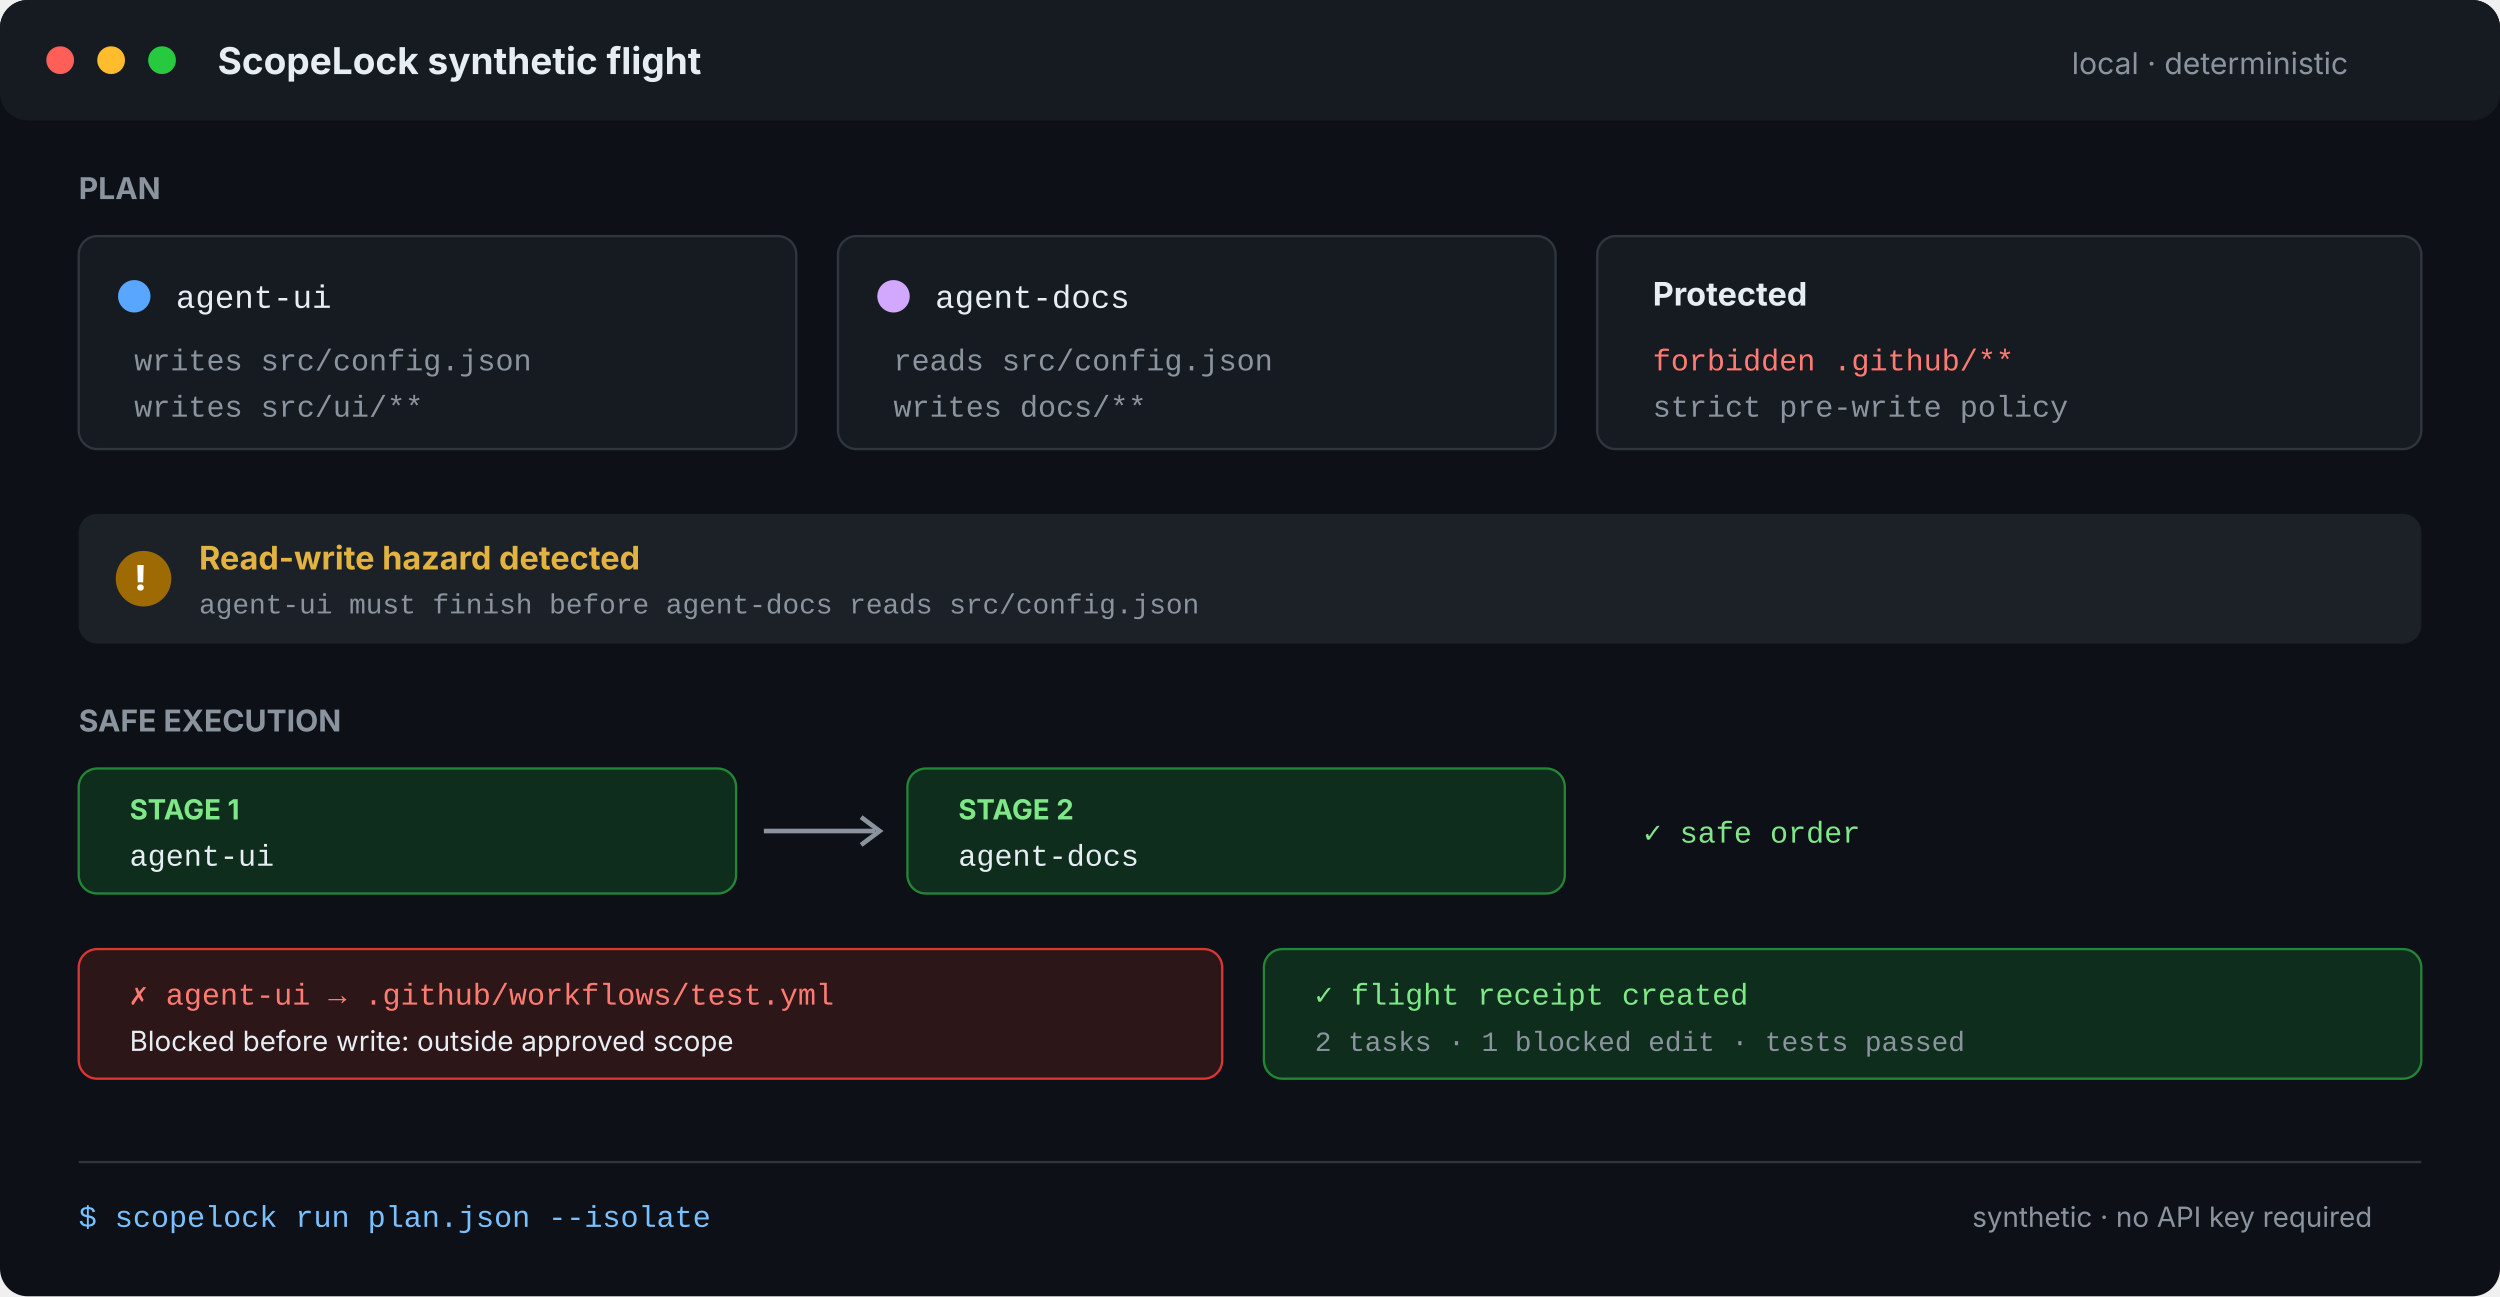
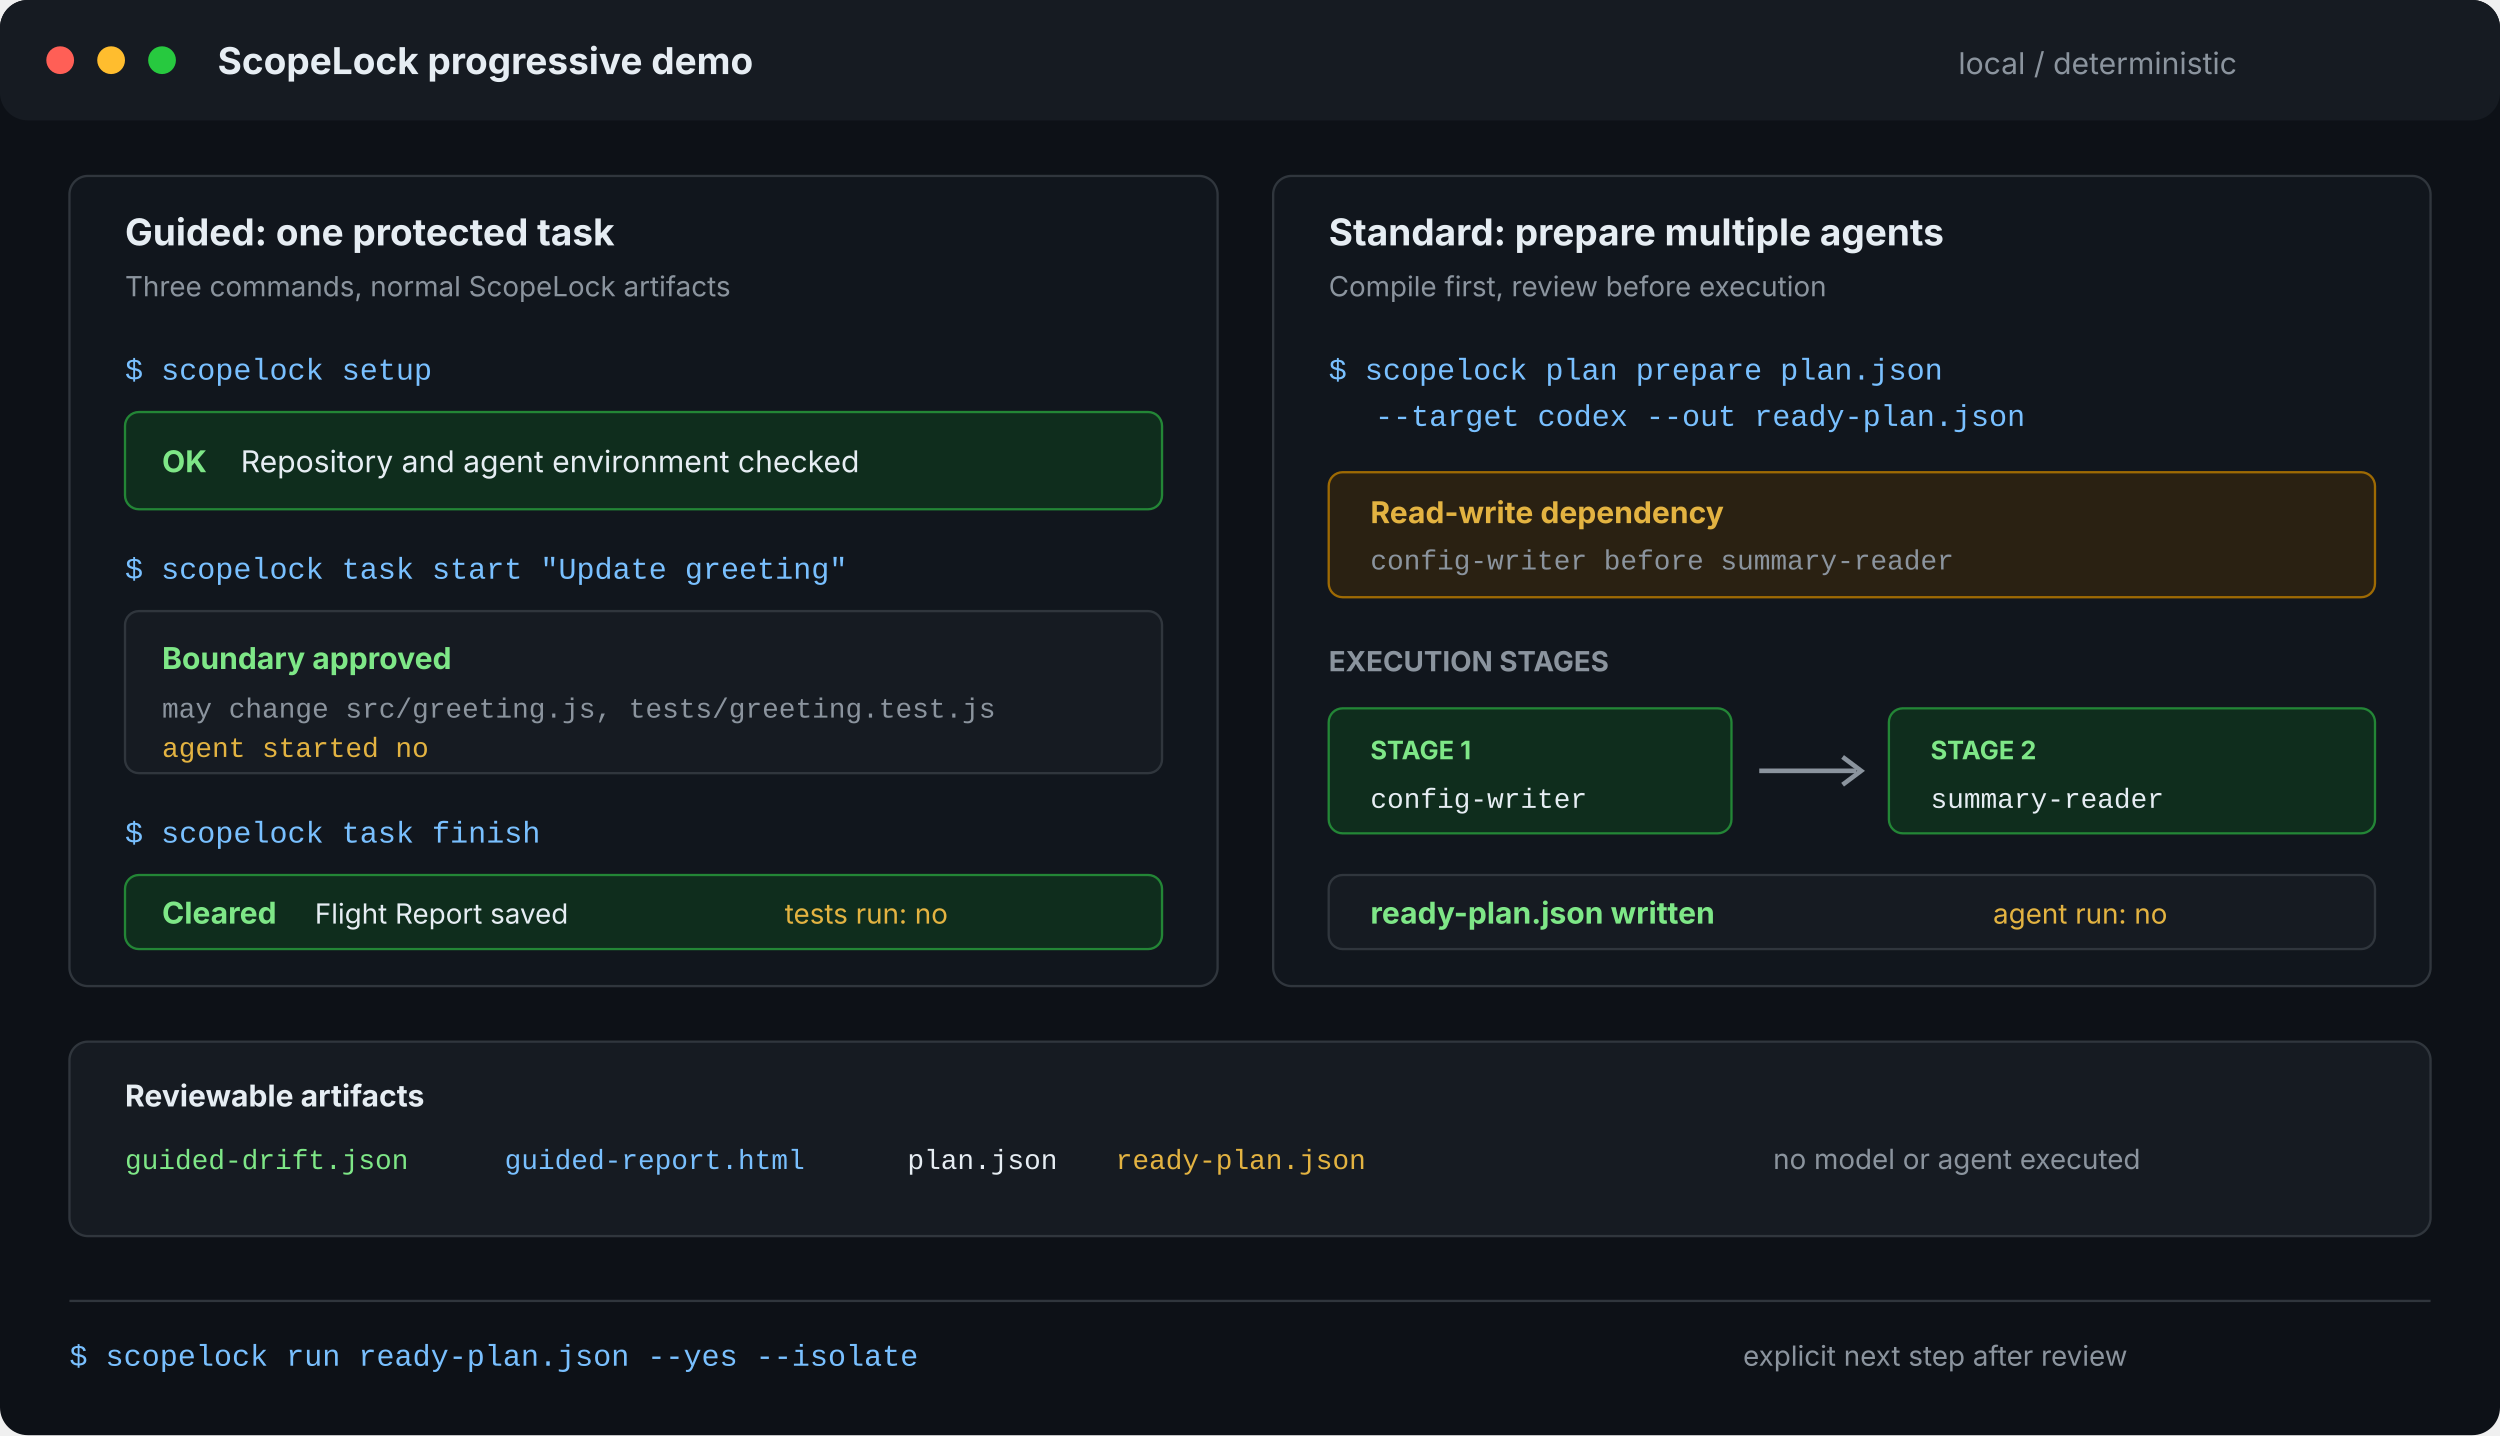
- <svg xmlns="http://www.w3.org/2000/svg" width="1080" height="560" viewBox="0 0 1080 560" role="img" aria-labelledby="title desc">
+ <svg xmlns="http://www.w3.org/2000/svg" width="1080" height="620" viewBox="0 0 1080 620" role="img" aria-labelledby="title desc">
  <style>
    .ui{font-family:-apple-system,BlinkMacSystemFont,"Segoe UI",sans-serif;letter-spacing:0}
    .mono{font-family:SFMono-Regular,Consolas,"Liberation Mono",monospace;letter-spacing:0}
-     .muted{fill:#8b949e}.text{fill:#e6edf3}.blue{fill:#79c0ff}.green{fill:#7ee787}.amber{fill:#e3b341}.red{fill:#ff7b72}
+     .muted{fill:#8b949e}.text{fill:#e6edf3}.blue{fill:#79c0ff}.green{fill:#7ee787}.amber{fill:#e3b341}
  </style>
-   <rect width="1080" height="560" rx="12" fill="#0d1117" />
+   <rect width="1080" height="620" rx="12" fill="#0d1117" />
  <rect width="1080" height="52" rx="12" fill="#161b22" />
  <circle cx="26" cy="26" r="6" fill="#ff5f56" />
  <circle cx="48" cy="26" r="6" fill="#ffbd2e" />
  <circle cx="70" cy="26" r="6" fill="#27c93f" />
-   <text class="ui text" x="94" y="32" font-size="16" font-weight="700">ScopeLock synthetic flight</text>
-   <text class="ui muted" x="895" y="32" font-size="13">local · deterministic</text>
-   <text class="ui muted" x="34" y="86" font-size="13" font-weight="700">PLAN</text>
-   <rect x="34" y="102" width="310" height="92" rx="8" fill="#161b22" stroke="#30363d" />
-   <circle cx="58" cy="128" r="7" fill="#58a6ff" />
-   <text class="mono text" x="76" y="133" font-size="14">agent-ui</text>
-   <text class="mono muted" x="58" y="160" font-size="13">writes  src/config.json</text>
-   <text class="mono muted" x="58" y="180" font-size="13">writes  src/ui/**</text>
-   <rect x="362" y="102" width="310" height="92" rx="8" fill="#161b22" stroke="#30363d" />
-   <circle cx="386" cy="128" r="7" fill="#d2a8ff" />
-   <text class="mono text" x="404" y="133" font-size="14">agent-docs</text>
-   <text class="mono muted" x="386" y="160" font-size="13">reads   src/config.json</text>
-   <text class="mono muted" x="386" y="180" font-size="13">writes  docs/**</text>
-   <rect x="690" y="102" width="356" height="92" rx="8" fill="#161b22" stroke="#30363d" />
-   <text class="ui text" x="714" y="132" font-size="14" font-weight="700">Protected</text>
-   <text class="mono red" x="714" y="160" font-size="13">forbidden  .github/**</text>
-   <text class="mono muted" x="714" y="180" font-size="13">strict pre-write policy</text>
-   <g>
-     <animate attributeName="opacity" values="0;1;1;1;1;0" keyTimes="0;.05;.84;.9;.96;1" dur="12s" repeatCount="indefinite" />
-     <rect x="34" y="222" width="1012" height="56" rx="8" fill="#1c2128" />
-     <circle cx="62" cy="250" r="12" fill="#9e6a03" />
-     <text class="ui" x="58" y="255" fill="#fff" font-size="15" font-weight="800">!</text>
-     <text class="ui amber" x="86" y="246" font-size="14" font-weight="700">Read-write hazard detected</text>
-     <text class="mono muted" x="86" y="265" font-size="12">agent-ui must finish before agent-docs reads src/config.json</text>
-   </g>
-   <g>
-     <animate attributeName="opacity" values="0;0;1;1;1;0" keyTimes="0;.18;.23;.84;.96;1" dur="12s" repeatCount="indefinite" />
-     <text class="ui muted" x="34" y="316" font-size="13" font-weight="700">SAFE EXECUTION</text>
-     <rect x="34" y="332" width="284" height="54" rx="8" fill="#0f2d1d" stroke="#238636" />
-     <text class="ui green" x="56" y="354" font-size="12" font-weight="700">STAGE 1</text>
-     <text class="mono text" x="56" y="374" font-size="13">agent-ui</text>
-     <path d="M330 359h48" stroke="#8b949e" stroke-width="2" />
-     <path d="m372 353 8 6-8 6" fill="none" stroke="#8b949e" stroke-width="2" />
-     <rect x="392" y="332" width="284" height="54" rx="8" fill="#0f2d1d" stroke="#238636" />
-     <text class="ui green" x="414" y="354" font-size="12" font-weight="700">STAGE 2</text>
-     <text class="mono text" x="414" y="374" font-size="13">agent-docs</text>
-     <text class="mono green" x="710" y="364" font-size="13">✓ safe order</text>
-   </g>
-   <g>
-     <animate attributeName="opacity" values="0;0;0;1;1;0" keyTimes="0;.39;.44;.84;.96;1" dur="12s" repeatCount="indefinite" />
-     <rect x="34" y="410" width="494" height="56" rx="8" fill="#2d1618" stroke="#da3633" />
-     <text class="mono red" x="56" y="434" font-size="13">✗ agent-ui → .github/workflows/test.yml</text>
-     <text class="ui text" x="56" y="454" font-size="12">Blocked before write: outside approved scope</text>
-   </g>
-   <g>
-     <animate attributeName="opacity" values="0;0;0;0;1;0" keyTimes="0;.59;.64;.84;.96;1" dur="12s" repeatCount="indefinite" />
-     <rect x="546" y="410" width="500" height="56" rx="8" fill="#0f2d1d" stroke="#238636" />
-     <text class="mono green" x="568" y="434" font-size="13">✓ flight receipt created</text>
-     <text class="mono muted" x="568" y="454" font-size="12">2 tasks · 1 blocked edit · tests passed</text>
-   </g>
-   <line x1="34" y1="502" x2="1046" y2="502" stroke="#30363d" />
-   <text class="mono blue" x="34" y="530" font-size="13">$ scopelock run plan.json --isolate</text>
-   <text class="ui muted" x="852" y="530" font-size="12">synthetic · no API key required</text>
+   <text class="ui text" x="94" y="32" font-size="16" font-weight="700">ScopeLock progressive demo</text>
+   <text class="ui muted" x="846" y="32" font-size="13">local / deterministic</text>
+   <rect x="30" y="76" width="496" height="350" rx="8" fill="#11161d" stroke="#30363d" />
+   <text class="ui text" x="54" y="106" font-size="16" font-weight="700">Guided: one protected task</text>
+   <text class="ui muted" x="54" y="128" font-size="12">Three commands, normal ScopeLock artifacts</text>
+   <text class="mono blue" x="54" y="164" font-size="13">$ scopelock setup</text>
+   <rect x="54" y="178" width="448" height="42" rx="6" fill="#0f2d1d" stroke="#238636" />
+   <text class="ui green" x="70" y="204" font-size="13" font-weight="700">OK</text>
+   <text class="ui text" x="104" y="204" font-size="13">Repository and agent environment checked</text>
+   <text class="mono blue" x="54" y="250" font-size="13">$ scopelock task start "Update greeting"</text>
+   <rect x="54" y="264" width="448" height="70" rx="6" fill="#161b22" stroke="#30363d" />
+   <text class="ui green" x="70" y="289" font-size="13" font-weight="700">Boundary approved</text>
+   <text class="mono muted" x="70" y="310" font-size="12">may change  src/greeting.js, tests/greeting.test.js</text>
+   <text class="mono amber" x="70" y="327" font-size="12">agent started  no</text>
+   <text class="mono blue" x="54" y="364" font-size="13">$ scopelock task finish</text>
+   <rect x="54" y="378" width="448" height="32" rx="6" fill="#0f2d1d" stroke="#238636" />
+   <text class="ui green" x="70" y="399" font-size="13" font-weight="700">Cleared</text>
+   <text class="ui text" x="136" y="399" font-size="12">Flight Report saved</text>
+   <text class="ui amber" x="339" y="399" font-size="12">tests run: no</text>
+   <rect x="550" y="76" width="500" height="350" rx="8" fill="#11161d" stroke="#30363d" />
+   <text class="ui text" x="574" y="106" font-size="16" font-weight="700">Standard: prepare multiple agents</text>
+   <text class="ui muted" x="574" y="128" font-size="12">Compile first, review before execution</text>
+   <text class="mono blue" x="574" y="164" font-size="13">$ scopelock plan prepare plan.json</text>
+   <text class="mono blue" x="594" y="184" font-size="13">--target codex --out ready-plan.json</text>
+   <rect x="574" y="204" width="452" height="54" rx="6" fill="#2a2112" stroke="#9e6a03" />
+   <text class="ui amber" x="592" y="226" font-size="13" font-weight="700">Read-write dependency</text>
+   <text class="mono muted" x="592" y="246" font-size="12">config-writer before summary-reader</text>
+   <text class="ui muted" x="574" y="290" font-size="12" font-weight="700">EXECUTION STAGES</text>
+   <rect x="574" y="306" width="174" height="54" rx="6" fill="#0f2d1d" stroke="#238636" />
+   <text class="ui green" x="592" y="328" font-size="11" font-weight="700">STAGE 1</text>
+   <text class="mono text" x="592" y="349" font-size="12">config-writer</text>
+   <path d="M760 333h42" stroke="#8b949e" stroke-width="2" />
+   <path d="m796 327 8 6-8 6" fill="none" stroke="#8b949e" stroke-width="2" />
+   <rect x="816" y="306" width="210" height="54" rx="6" fill="#0f2d1d" stroke="#238636" />
+   <text class="ui green" x="834" y="328" font-size="11" font-weight="700">STAGE 2</text>
+   <text class="mono text" x="834" y="349" font-size="12">summary-reader</text>
+   <rect x="574" y="378" width="452" height="32" rx="6" fill="#161b22" stroke="#30363d" />
+   <text class="ui green" x="592" y="399" font-size="13" font-weight="700">ready-plan.json written</text>
+   <text class="ui amber" x="861" y="399" font-size="12">agent run: no</text>
+   <rect x="30" y="450" width="1020" height="84" rx="8" fill="#161b22" stroke="#30363d" />
+   <text class="ui text" x="54" y="478" font-size="13" font-weight="700">Reviewable artifacts</text>
+   <text class="mono green" x="54" y="505" font-size="12">guided-drift.json</text>
+   <text class="mono blue" x="218" y="505" font-size="12">guided-report.html</text>
+   <text class="mono text" x="392" y="505" font-size="12">plan.json</text>
+   <text class="mono amber" x="482" y="505" font-size="12">ready-plan.json</text>
+   <text class="ui muted" x="766" y="505" font-size="12">no model or agent executed</text>
+   <line x1="30" y1="562" x2="1050" y2="562" stroke="#30363d" />
+   <text class="mono blue" x="30" y="590" font-size="13">$ scopelock run ready-plan.json --yes --isolate</text>
+   <text class="ui muted" x="753" y="590" font-size="12">explicit next step after review</text>
</svg>
